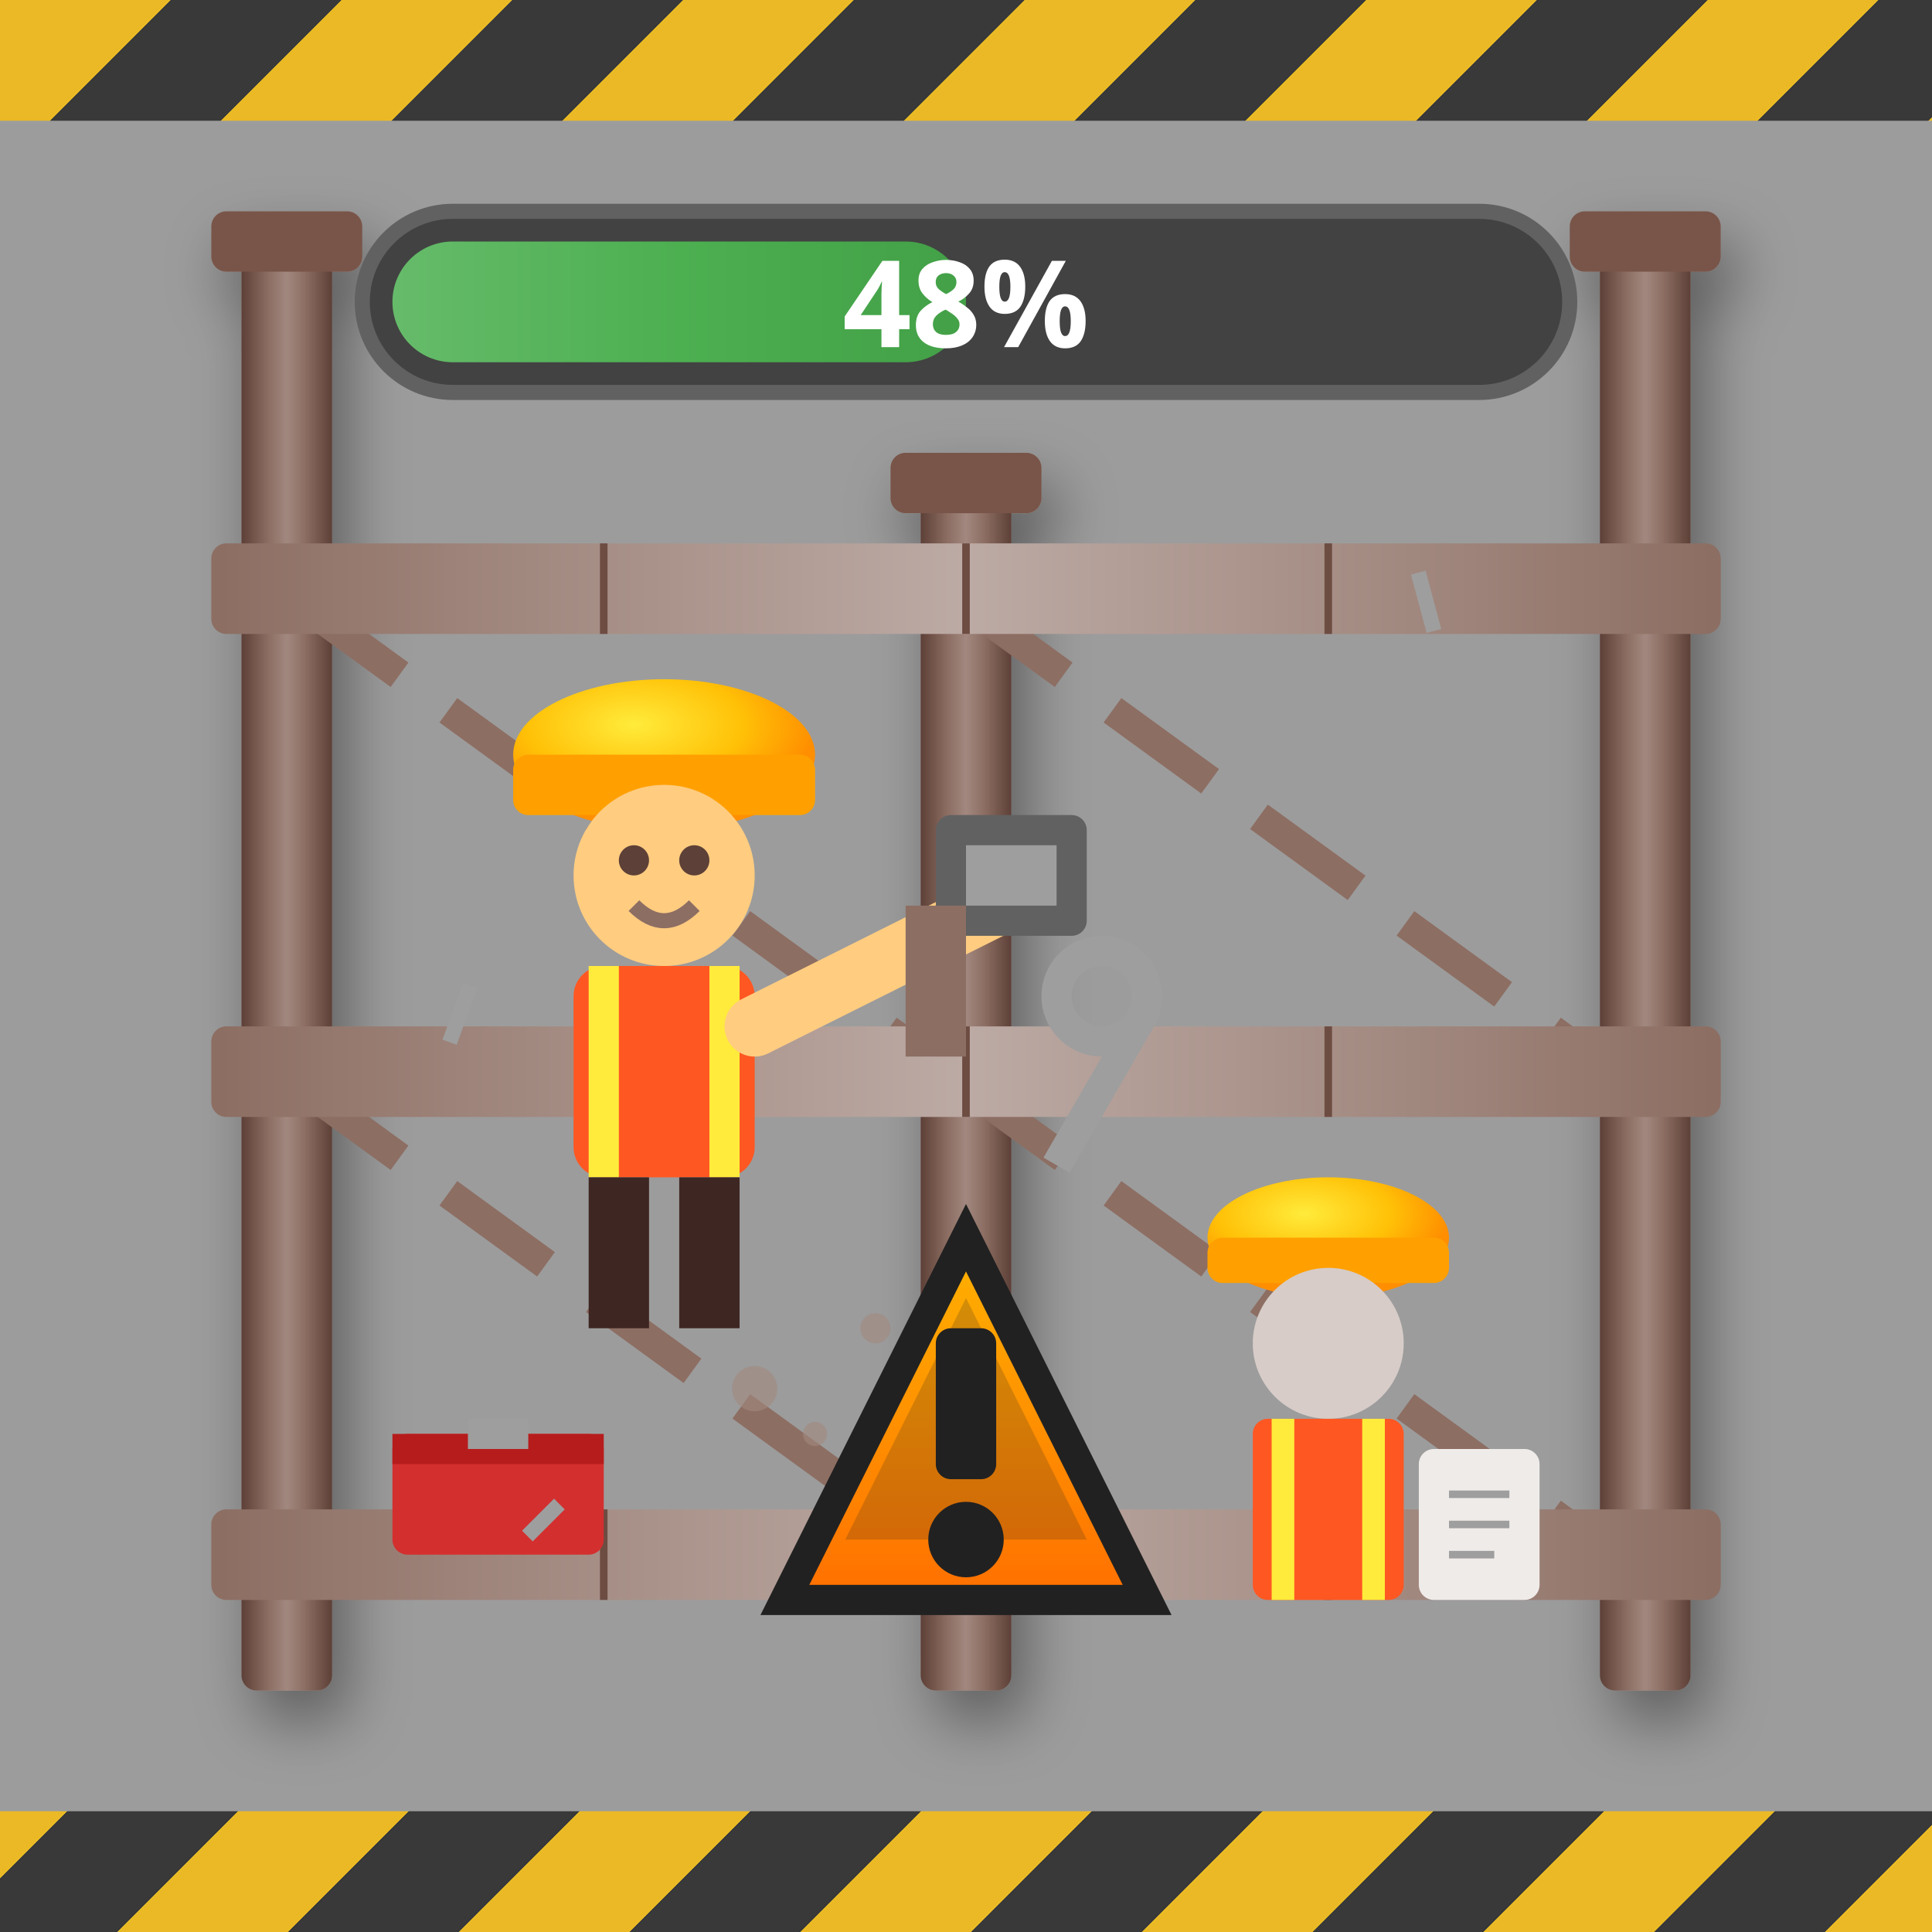
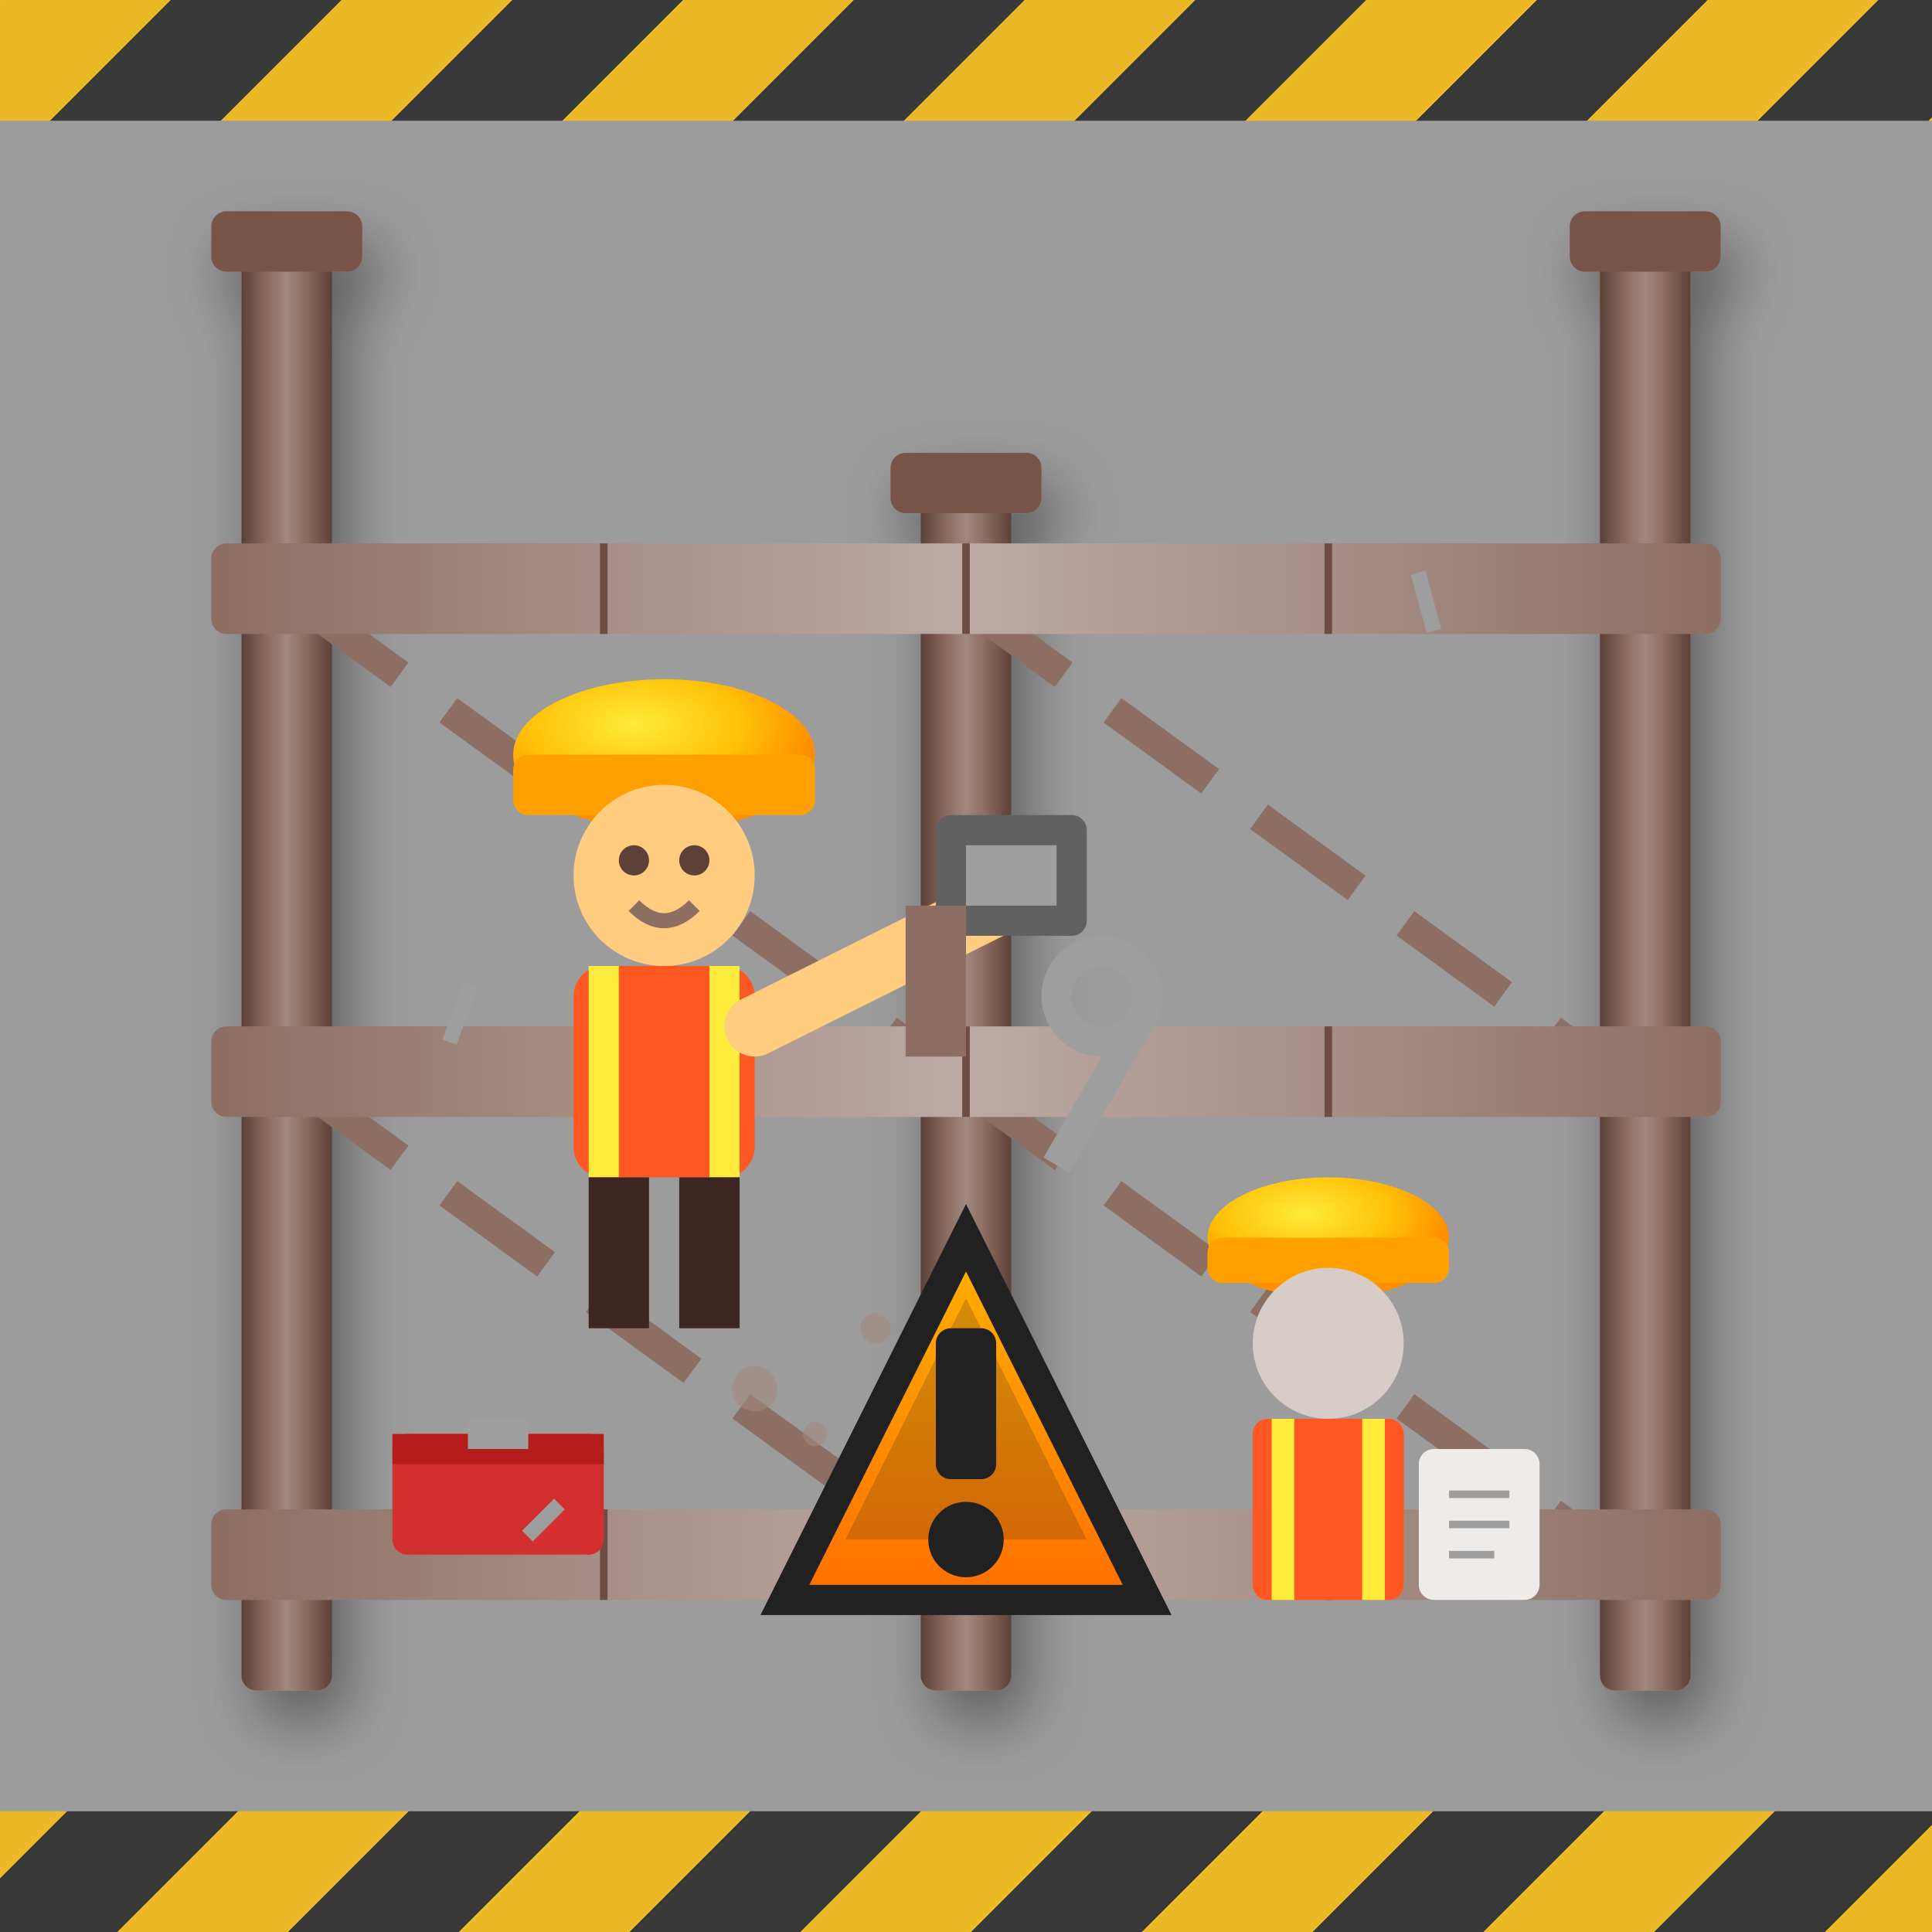
<svg xmlns="http://www.w3.org/2000/svg" viewBox="0 0 128 128" width="128" height="128">
  <defs>
    <linearGradient id="poleGrad" x1="0%" y1="0%" x2="100%" y2="0%">
      <stop offset="0%" style="stop-color:#5D4037" />
      <stop offset="30%" style="stop-color:#8D6E63" />
      <stop offset="50%" style="stop-color:#A1887F" />
      <stop offset="70%" style="stop-color:#8D6E63" />
      <stop offset="100%" style="stop-color:#5D4037" />
    </linearGradient>
    <linearGradient id="woodGrad" x1="0%" y1="0%" x2="100%" y2="0%">
      <stop offset="0%" style="stop-color:#8D6E63" />
      <stop offset="20%" style="stop-color:#A1887F" />
      <stop offset="50%" style="stop-color:#BCAAA4" />
      <stop offset="80%" style="stop-color:#A1887F" />
      <stop offset="100%" style="stop-color:#8D6E63" />
    </linearGradient>
    <radialGradient id="hatGrad" cx="40%" cy="30%" r="60%">
      <stop offset="0%" style="stop-color:#FFEB3B" />
      <stop offset="60%" style="stop-color:#FFC107" />
      <stop offset="100%" style="stop-color:#FF8F00" />
    </radialGradient>
    <linearGradient id="progressGrad" x1="0%" y1="0%" x2="100%" y2="0%">
      <stop offset="0%" style="stop-color:#66BB6A" />
      <stop offset="50%" style="stop-color:#4CAF50" />
      <stop offset="100%" style="stop-color:#43A047" />
    </linearGradient>
    <linearGradient id="warningGrad" x1="0%" y1="0%" x2="0%" y2="100%">
      <stop offset="0%" style="stop-color:#FFB300" />
      <stop offset="100%" style="stop-color:#FF6F00" />
    </linearGradient>
    <pattern id="cautionStripes" patternUnits="userSpaceOnUse" width="16" height="16" patternTransform="rotate(45)">
      <rect width="8" height="16" fill="#FFC107" />
      <rect x="8" width="8" height="16" fill="#212121" />
    </pattern>
    <filter id="constructShadow" x="-20%" y="-20%" width="140%" height="140%">
      <feDropShadow dx="1" dy="2" stdDeviation="2" flood-color="#000000" flood-opacity="0.4" />
    </filter>
  </defs>
  <rect x="0" y="0" width="128" height="128" fill="#000000" opacity="0.35" />
  <rect x="0" y="0" width="128" height="8" fill="url(#cautionStripes)" opacity="0.8" />
  <rect x="0" y="120" width="128" height="8" fill="url(#cautionStripes)" opacity="0.8" />
  <g filter="url(#constructShadow)">
    <rect x="16" y="16" width="6" height="96" fill="url(#poleGrad)" rx="1" />
    <rect x="106" y="16" width="6" height="96" fill="url(#poleGrad)" rx="1" />
    <rect x="61" y="32" width="6" height="80" fill="url(#poleGrad)" rx="1" />
    <rect x="14" y="14" width="10" height="4" fill="#795548" rx="1" />
    <rect x="104" y="14" width="10" height="4" fill="#795548" rx="1" />
    <rect x="59" y="30" width="10" height="4" fill="#795548" rx="1" />
  </g>
  <g stroke="#6D4C41" stroke-width="3" fill="none">
    <line x1="16" y1="40" x2="112" y2="40" />
    <line x1="16" y1="72" x2="112" y2="72" />
    <line x1="16" y1="104" x2="112" y2="104" />
  </g>
  <g stroke="#8D6E63" stroke-width="2" fill="none" stroke-dasharray="8,4">
    <line x1="20" y1="40" x2="64" y2="72" />
    <line x1="64" y1="40" x2="108" y2="72" />
    <line x1="20" y1="72" x2="64" y2="104" />
    <line x1="64" y1="72" x2="108" y2="104" />
  </g>
  <g>
    <rect x="14" y="36" width="100" height="6" fill="url(#woodGrad)" rx="1" />
    <line x1="40" y1="36" x2="40" y2="42" stroke="#6D4C41" stroke-width="0.5" />
    <line x1="64" y1="36" x2="64" y2="42" stroke="#6D4C41" stroke-width="0.5" />
    <line x1="88" y1="36" x2="88" y2="42" stroke="#6D4C41" stroke-width="0.5" />
    <rect x="14" y="68" width="100" height="6" fill="url(#woodGrad)" rx="1" />
    <line x1="40" y1="68" x2="40" y2="74" stroke="#6D4C41" stroke-width="0.5" />
    <line x1="64" y1="68" x2="64" y2="74" stroke="#6D4C41" stroke-width="0.5" />
    <line x1="88" y1="68" x2="88" y2="74" stroke="#6D4C41" stroke-width="0.5" />
    <rect x="14" y="100" width="100" height="6" fill="url(#woodGrad)" rx="1" />
    <line x1="40" y1="100" x2="40" y2="106" stroke="#6D4C41" stroke-width="0.5" />
    <line x1="64" y1="100" x2="64" y2="106" stroke="#6D4C41" stroke-width="0.5" />
    <line x1="88" y1="100" x2="88" y2="106" stroke="#6D4C41" stroke-width="0.5" />
  </g>
  <g>
    <animateTransform attributeName="transform" type="translate" values="0,0;6,0;0,0;-6,0;0,0" dur="2s" repeatCount="indefinite" />
    <ellipse cx="44" cy="50" rx="10" ry="5" fill="url(#hatGrad)" />
    <rect x="34" y="50" width="20" height="4" fill="#FFA000" rx="1" />
    <circle cx="44" cy="58" r="6" fill="#FFCC80" />
    <circle cx="42" cy="57" r="1" fill="#5D4037" />
    <circle cx="46" cy="57" r="1" fill="#5D4037" />
    <path d="M42,60 Q44,62 46,60" stroke="#8D6E63" stroke-width="1" fill="none" />
    <rect x="38" y="64" width="12" height="14" fill="#FF5722" rx="2" />
    <line x1="40" y1="64" x2="40" y2="78" stroke="#FFEB3B" stroke-width="2" />
    <line x1="48" y1="64" x2="48" y2="78" stroke="#FFEB3B" stroke-width="2" />
    <rect x="39" y="78" width="4" height="10" fill="#3E2723" />
    <rect x="45" y="78" width="4" height="10" fill="#3E2723" />
    <g>
      <animateTransform attributeName="transform" type="rotate" values="0 50 68;-40 50 68;0 50 68" dur="0.6s" repeatCount="indefinite" />
      <line x1="50" y1="68" x2="66" y2="60" stroke="#FFCC80" stroke-width="4" stroke-linecap="round" />
      <rect x="62" y="54" width="10" height="8" fill="#616161" rx="1" />
      <rect x="64" y="56" width="6" height="4" fill="#9E9E9E" />
      <rect x="60" y="60" width="4" height="10" fill="#8D6E63" />
    </g>
  </g>
  <g>
    <animateTransform attributeName="transform" type="translate" values="0,0;-4,0;0,0;4,0;0,0" dur="2.5s" repeatCount="indefinite" />
    <ellipse cx="88" cy="82" rx="8" ry="4" fill="url(#hatGrad)" />
    <rect x="80" y="82" width="16" height="3" fill="#FFA000" rx="1" />
    <circle cx="88" cy="89" r="5" fill="#D7CCC8" />
    <rect x="83" y="94" width="10" height="12" fill="#FF5722" rx="1" />
    <line x1="85" y1="94" x2="85" y2="106" stroke="#FFEB3B" stroke-width="1.5" />
    <line x1="91" y1="94" x2="91" y2="106" stroke="#FFEB3B" stroke-width="1.5" />
    <rect x="94" y="96" width="8" height="10" fill="#EFEBE9" rx="1" />
    <line x1="96" y1="99" x2="100" y2="99" stroke="#9E9E9E" stroke-width="0.5" />
    <line x1="96" y1="101" x2="100" y2="101" stroke="#9E9E9E" stroke-width="0.5" />
    <line x1="96" y1="103" x2="99" y2="103" stroke="#9E9E9E" stroke-width="0.5" />
  </g>
  <g>
    <rect x="26" y="95" width="14" height="8" fill="#D32F2F" rx="1" />
    <rect x="26" y="95" width="14" height="2" fill="#B71C1C" />
    <rect x="31" y="94" width="4" height="2" fill="#9E9E9E" />
    <rect x="72" y="66" width="2" height="12" fill="#9E9E9E" transform="rotate(30, 73, 72)" />
    <circle cx="73" cy="66" r="3" fill="none" stroke="#9E9E9E" stroke-width="2" />
  </g>
-   <rect x="24" y="14" width="80" height="12" rx="6" fill="#424242" stroke="#616161" stroke-width="1" />
-   <rect x="26" y="16" width="38" height="8" rx="4" fill="url(#progressGrad)">
-     <animate attributeName="opacity" values="0.85;1;0.85" dur="1.2s" repeatCount="indefinite" />
-   </rect>
-   <text x="64" y="23" text-anchor="middle" font-size="8" fill="#FFFFFF" font-family="sans-serif" font-weight="bold">48%</text>
  <g>
    <animateTransform attributeName="transform" type="translate" values="0,0;0,-2;0,0" dur="0.8s" repeatCount="indefinite" />
    <polygon points="64,82 52,106 76,106" fill="url(#warningGrad)" stroke="#212121" stroke-width="2" />
    <polygon points="64,86 56,102 72,102" fill="#212121" opacity="0.2" />
    <rect x="62" y="88" width="4" height="10" fill="#212121" rx="1" />
    <circle cx="64" cy="102" r="2.5" fill="#212121" />
  </g>
  <g fill="#A1887F" opacity="0.6">
    <circle cx="50" cy="92" r="1.5">
      <animate attributeName="cy" values="92;86;92" dur="1.5s" repeatCount="indefinite" />
      <animate attributeName="opacity" values="0.6;0.2;0.6" dur="1.5s" repeatCount="indefinite" />
    </circle>
    <circle cx="58" cy="88" r="1">
      <animate attributeName="cy" values="88;82;88" dur="1.8s" repeatCount="indefinite" />
      <animate attributeName="opacity" values="0.5;0.1;0.5" dur="1.8s" repeatCount="indefinite" />
    </circle>
    <circle cx="54" cy="95" r="0.8">
      <animate attributeName="cy" values="95;90;95" dur="1.2s" repeatCount="indefinite" />
      <animate attributeName="opacity" values="0.4;0.1;0.4" dur="1.2s" repeatCount="indefinite" />
    </circle>
  </g>
  <g fill="#9E9E9E">
    <rect x="30" y="65" width="1" height="4" transform="rotate(20, 30, 67)" />
    <rect x="94" y="38" width="1" height="4" transform="rotate(-15, 94, 40)" />
    <rect x="36" y="99" width="1" height="3" transform="rotate(45, 36, 100)" />
  </g>
</svg>
